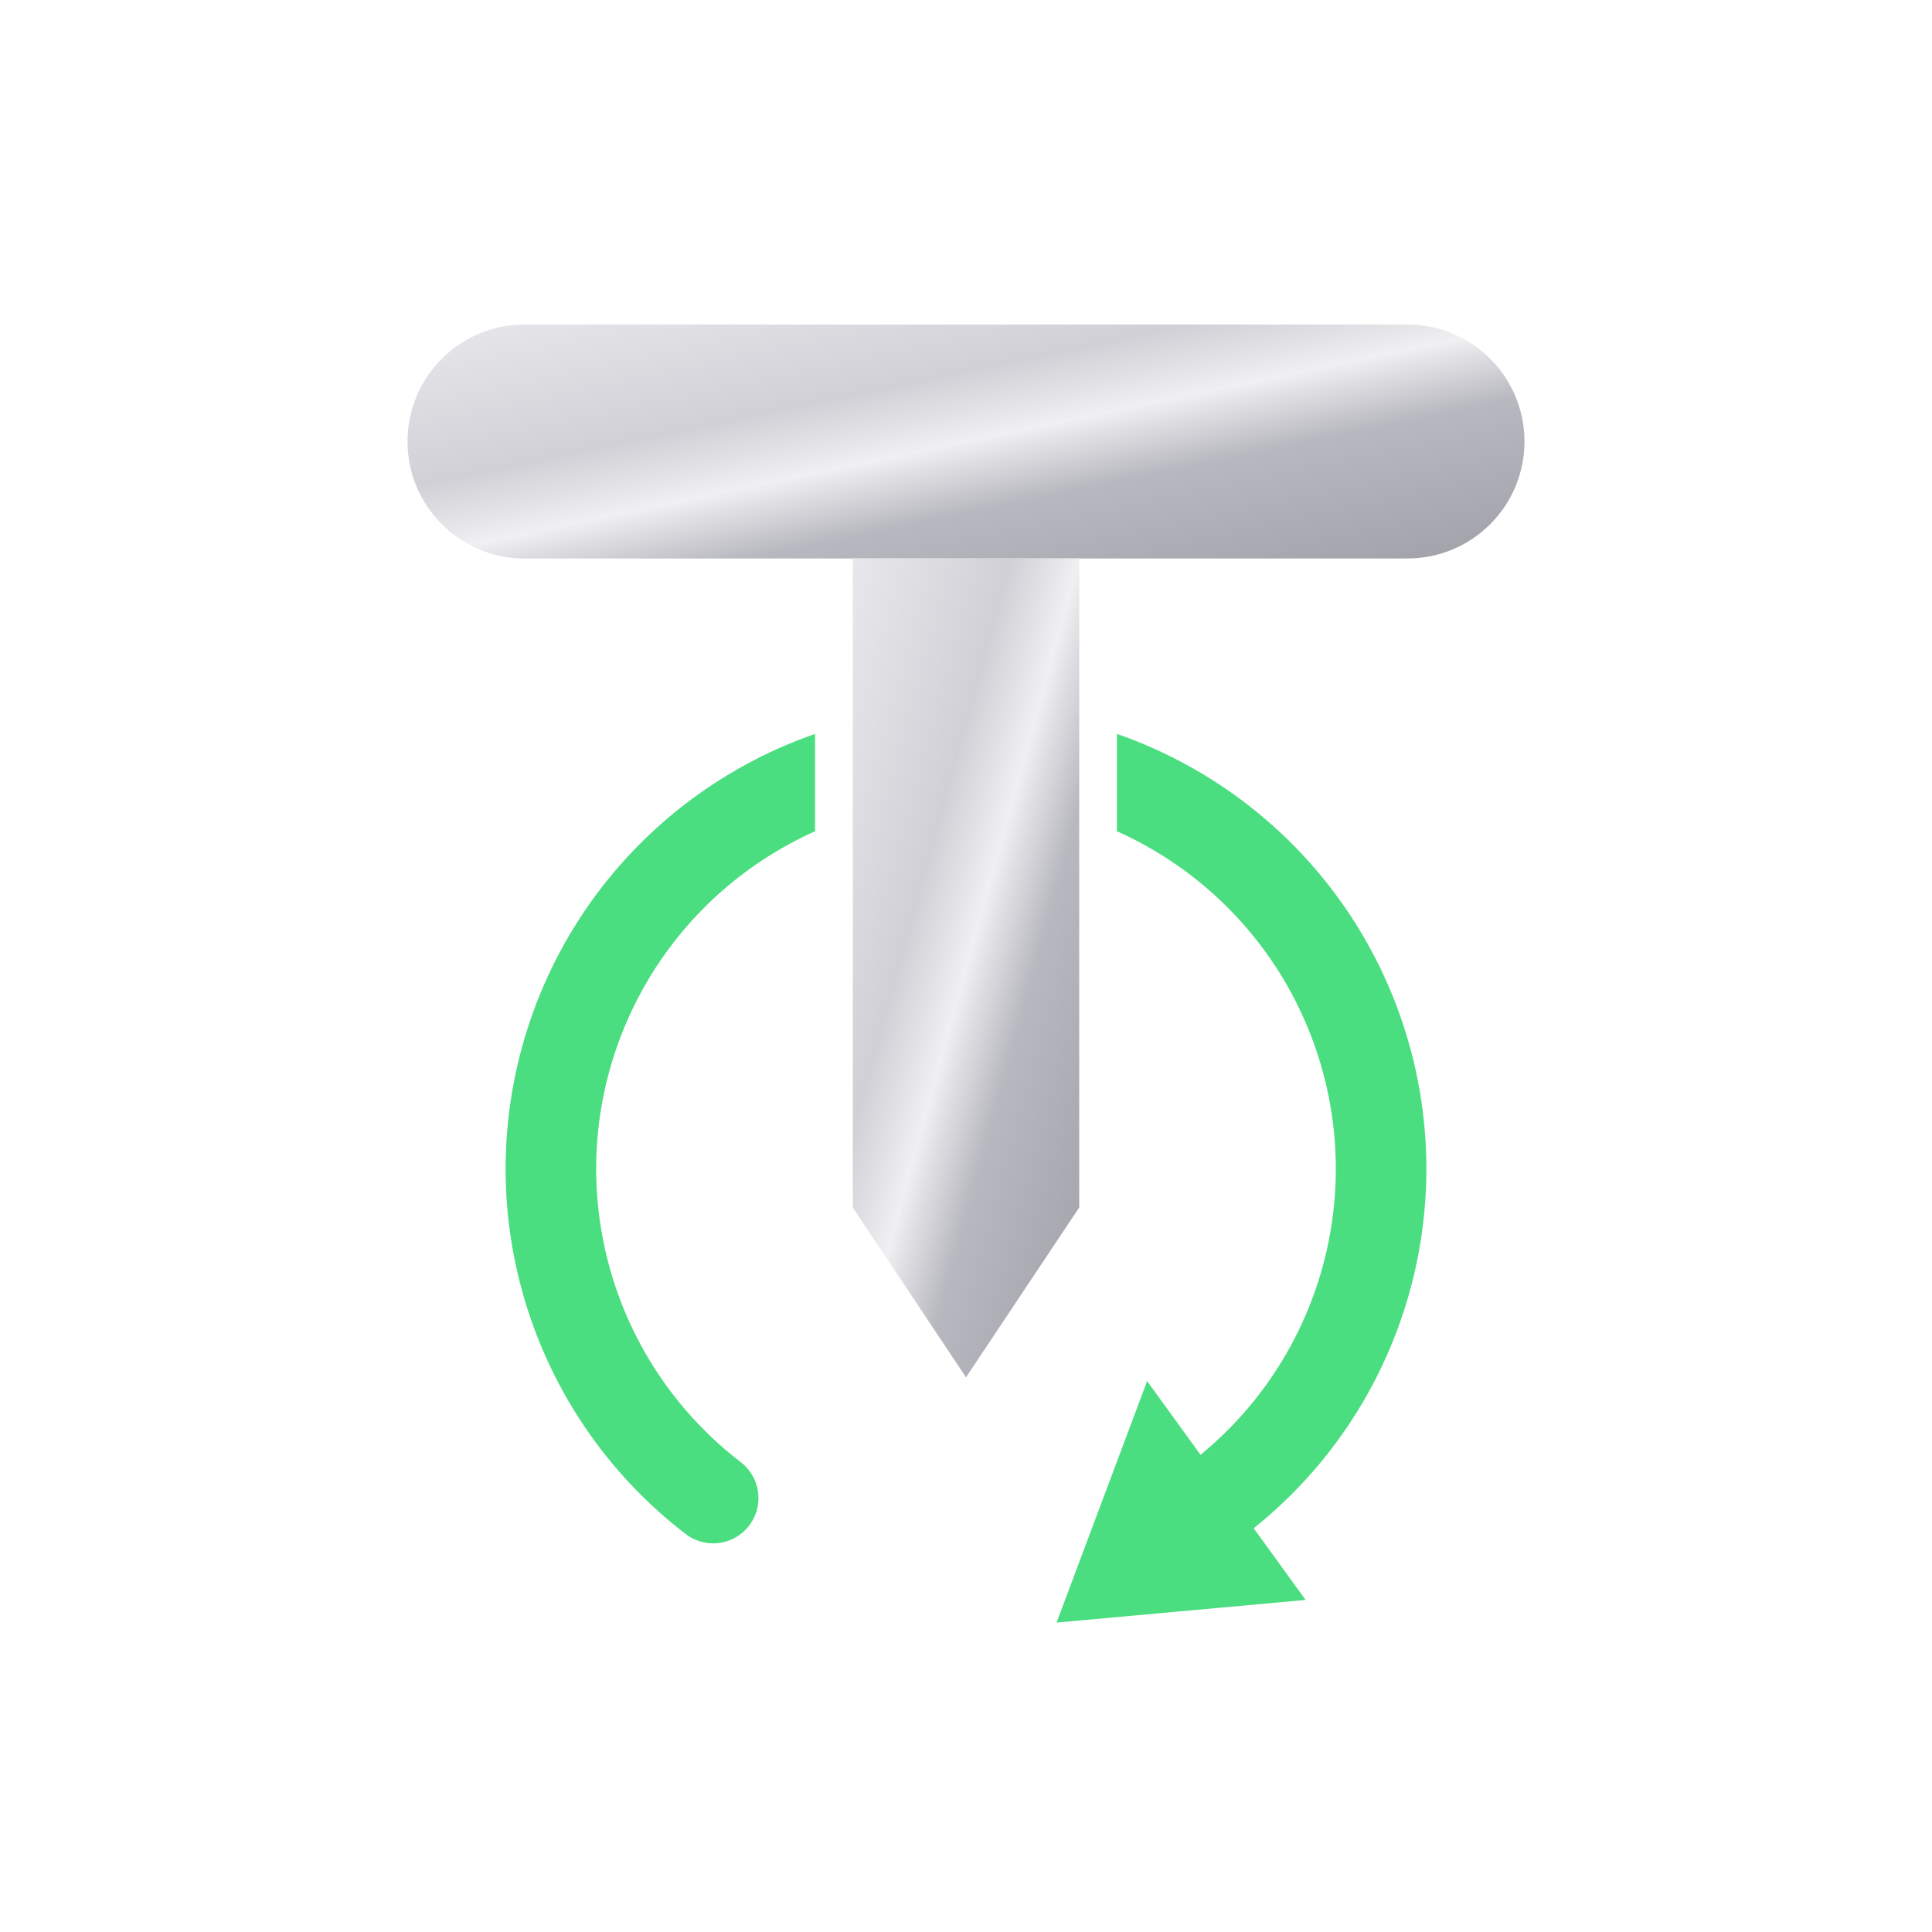
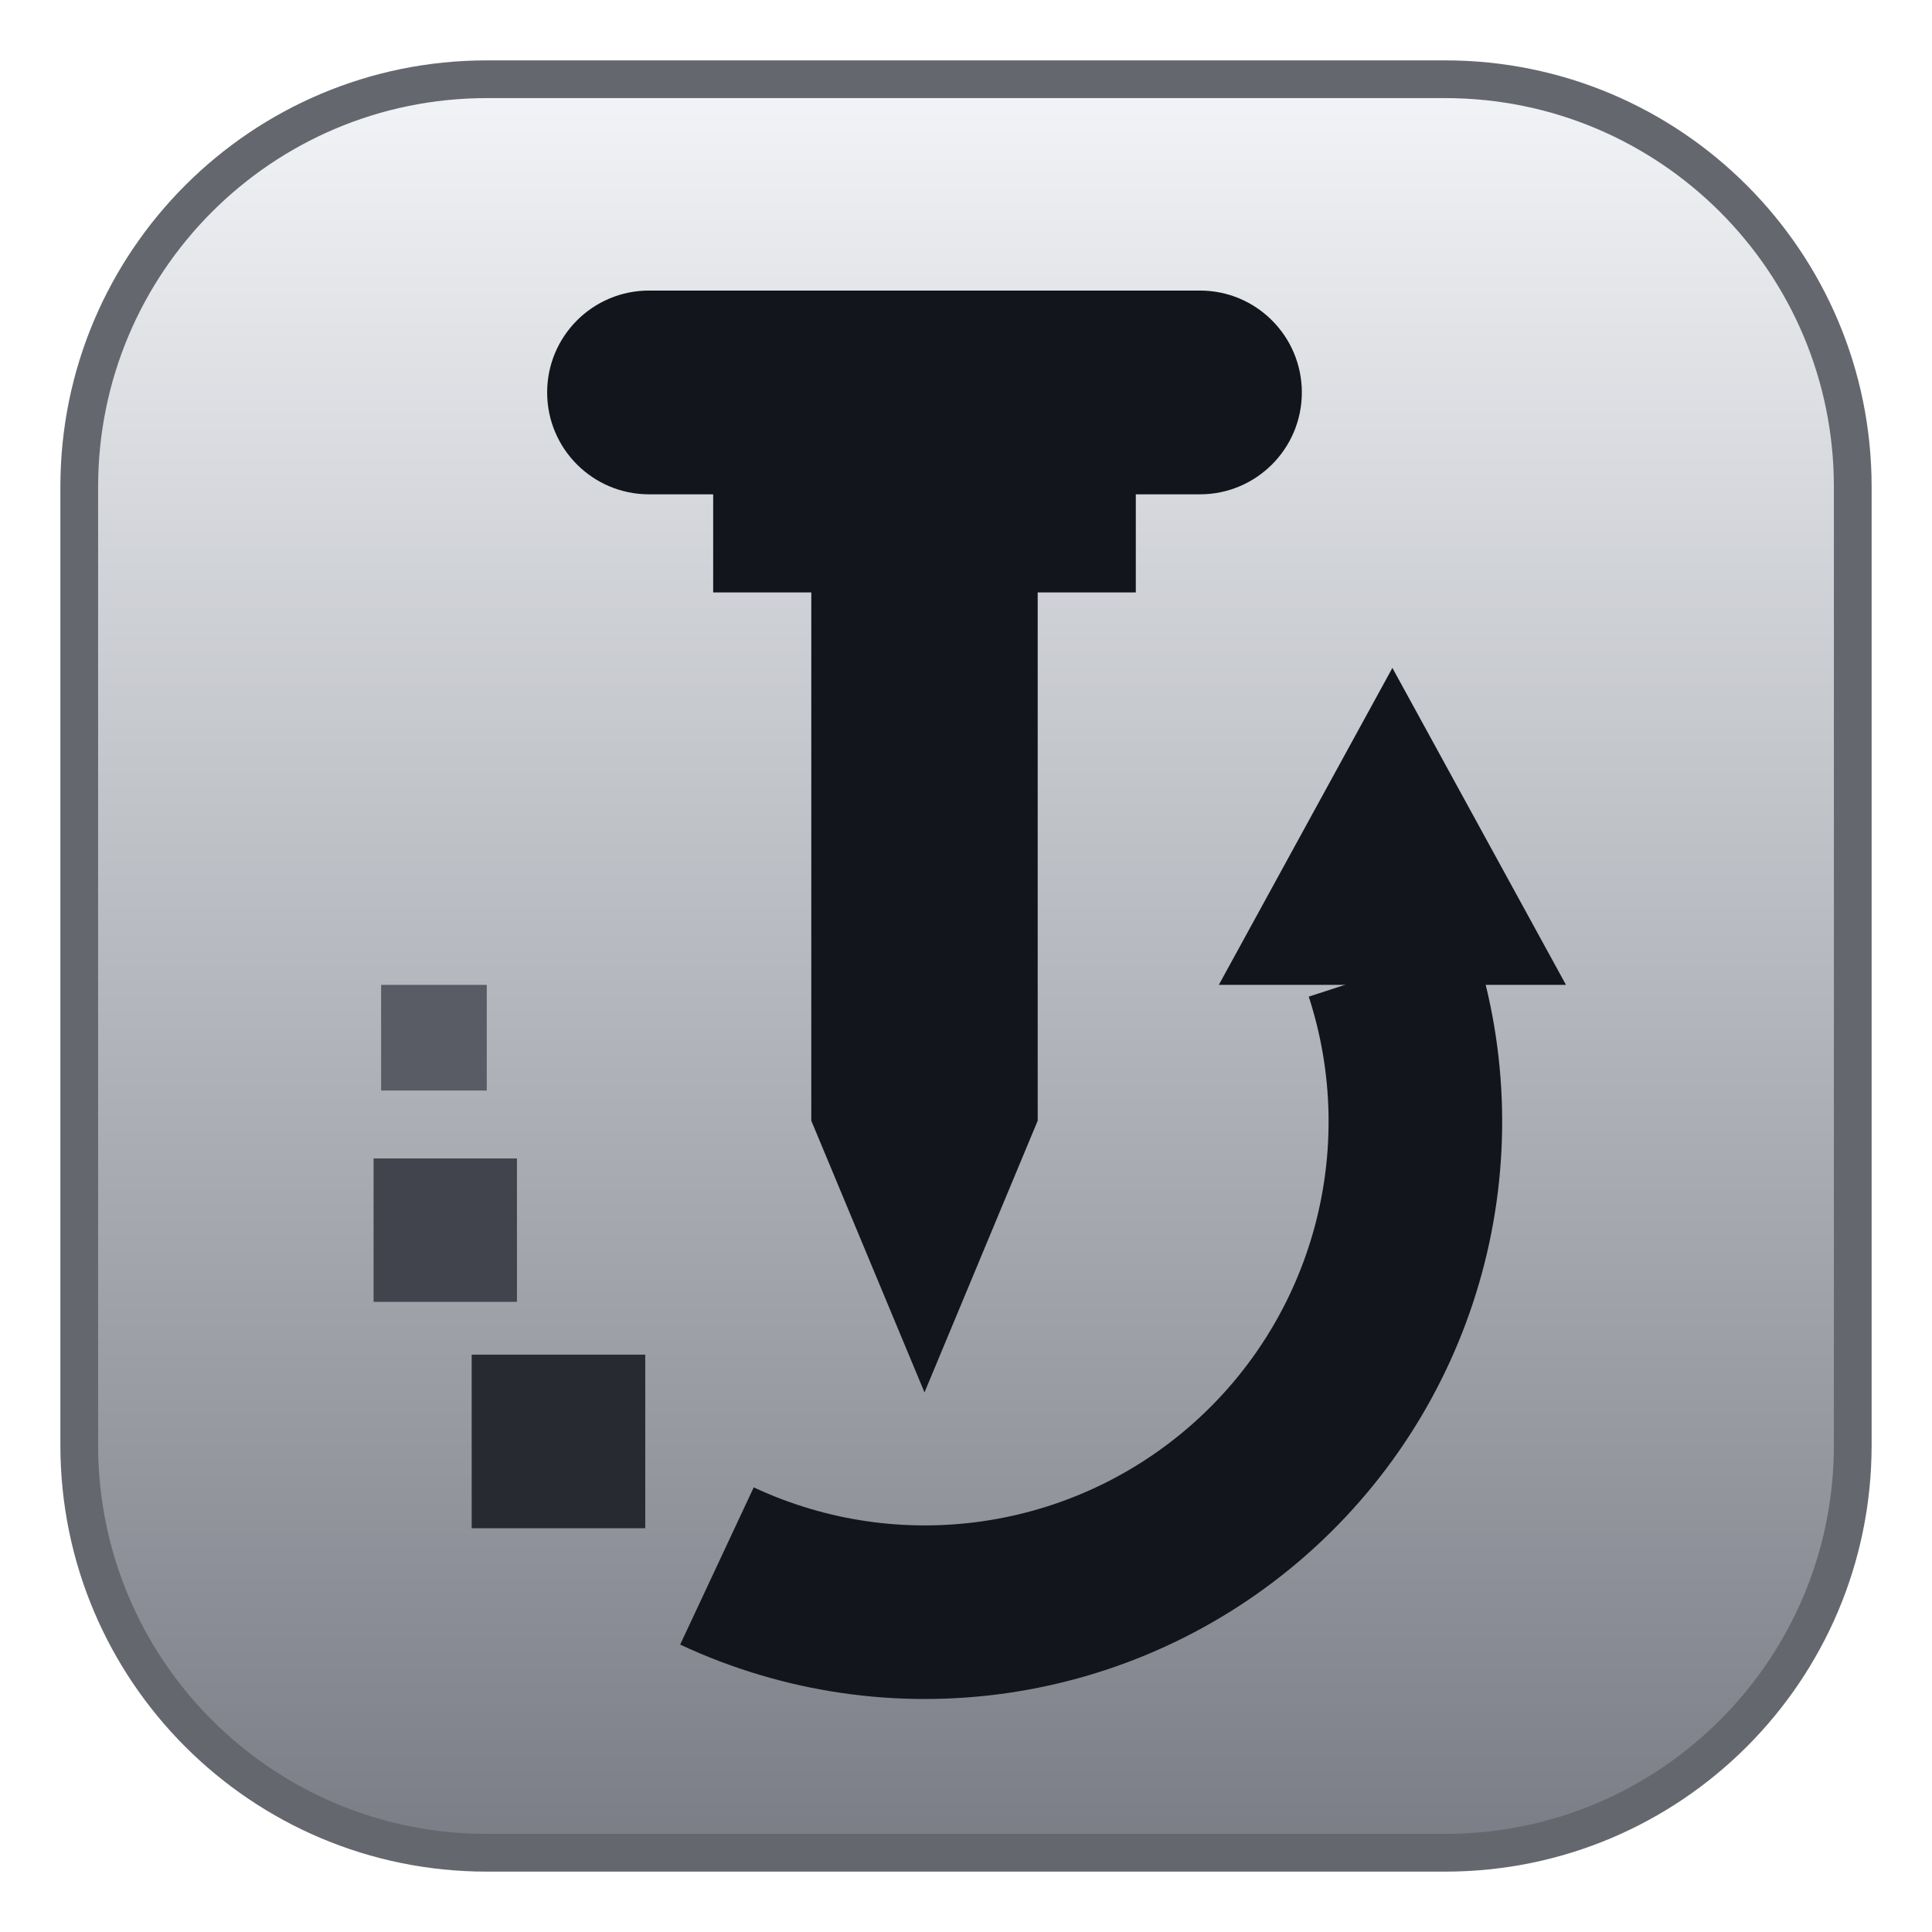
<svg xmlns="http://www.w3.org/2000/svg" viewBox="0 0 512 512" role="img" aria-labelledby="title">
  <defs>
-     <clipPath id="arcClip">
-       <rect x="0" y="0" width="216" height="512" />
-       <rect x="296" y="0" width="216" height="512" />
-     </clipPath>
-     <linearGradient id="metal" x1="0" y1="0" x2="1" y2="1">
-       <stop offset="0%" stop-color="#E8E8EC" />
-       <stop offset="35%" stop-color="#D0D0D6" />
-       <stop offset="50%" stop-color="#F0F0F2" />
-       <stop offset="65%" stop-color="#B8B8C0" />
-       <stop offset="100%" stop-color="#A0A0A8" />
+     <linearGradient id="fog" x1="0" y1="0" x2="0" y2="1">
+       <stop offset="0" stop-color="#F1F3F6" />
+       <stop offset="1" stop-color="#7B7E87" />
    </linearGradient>
  </defs>
-   <path d="M189,397 A110,110 0 1,1 323,397" fill="none" stroke="#4ADE80" stroke-width="24" stroke-linecap="round" clip-path="url(#arcClip)" />
-   <polygon points="280,430 346,424 304,366" fill="#4ADE80" />
-   <rect x="108" y="86" width="296" height="62" rx="31" fill="url(#metal)" />
-   <path d="M226 148H286V320L256 365 226 320Z" fill="url(#metal)" />
+   <rect x="21" y="21" width="470" height="470" rx="108" fill="url(#fog)" stroke="#65676F" stroke-width="10" />
+   <g transform="translate(-11 -15)" fill="#12151C">
+     <path d="M201 430A130 130 0 0 0 379.7 272" fill="none" stroke="#12151C" stroke-width="46" />
+     <rect x="136" y="374" width="46" height="46" fill="#272A31" />
+     <rect x="110" y="322" width="38" height="38" fill="#41444C" />
+     <rect x="112" y="276" width="28" height="28" fill="#595C65" />
+     <polygon points="380,192 334,276 426,276" />
+     <rect x="156" y="92" width="200" height="54" rx="27" />
+     <rect x="200" y="140" width="112" height="32" />
+     <path d="M226 170H286V312L256 384 226 312Z" />
+   </g>
</svg>
